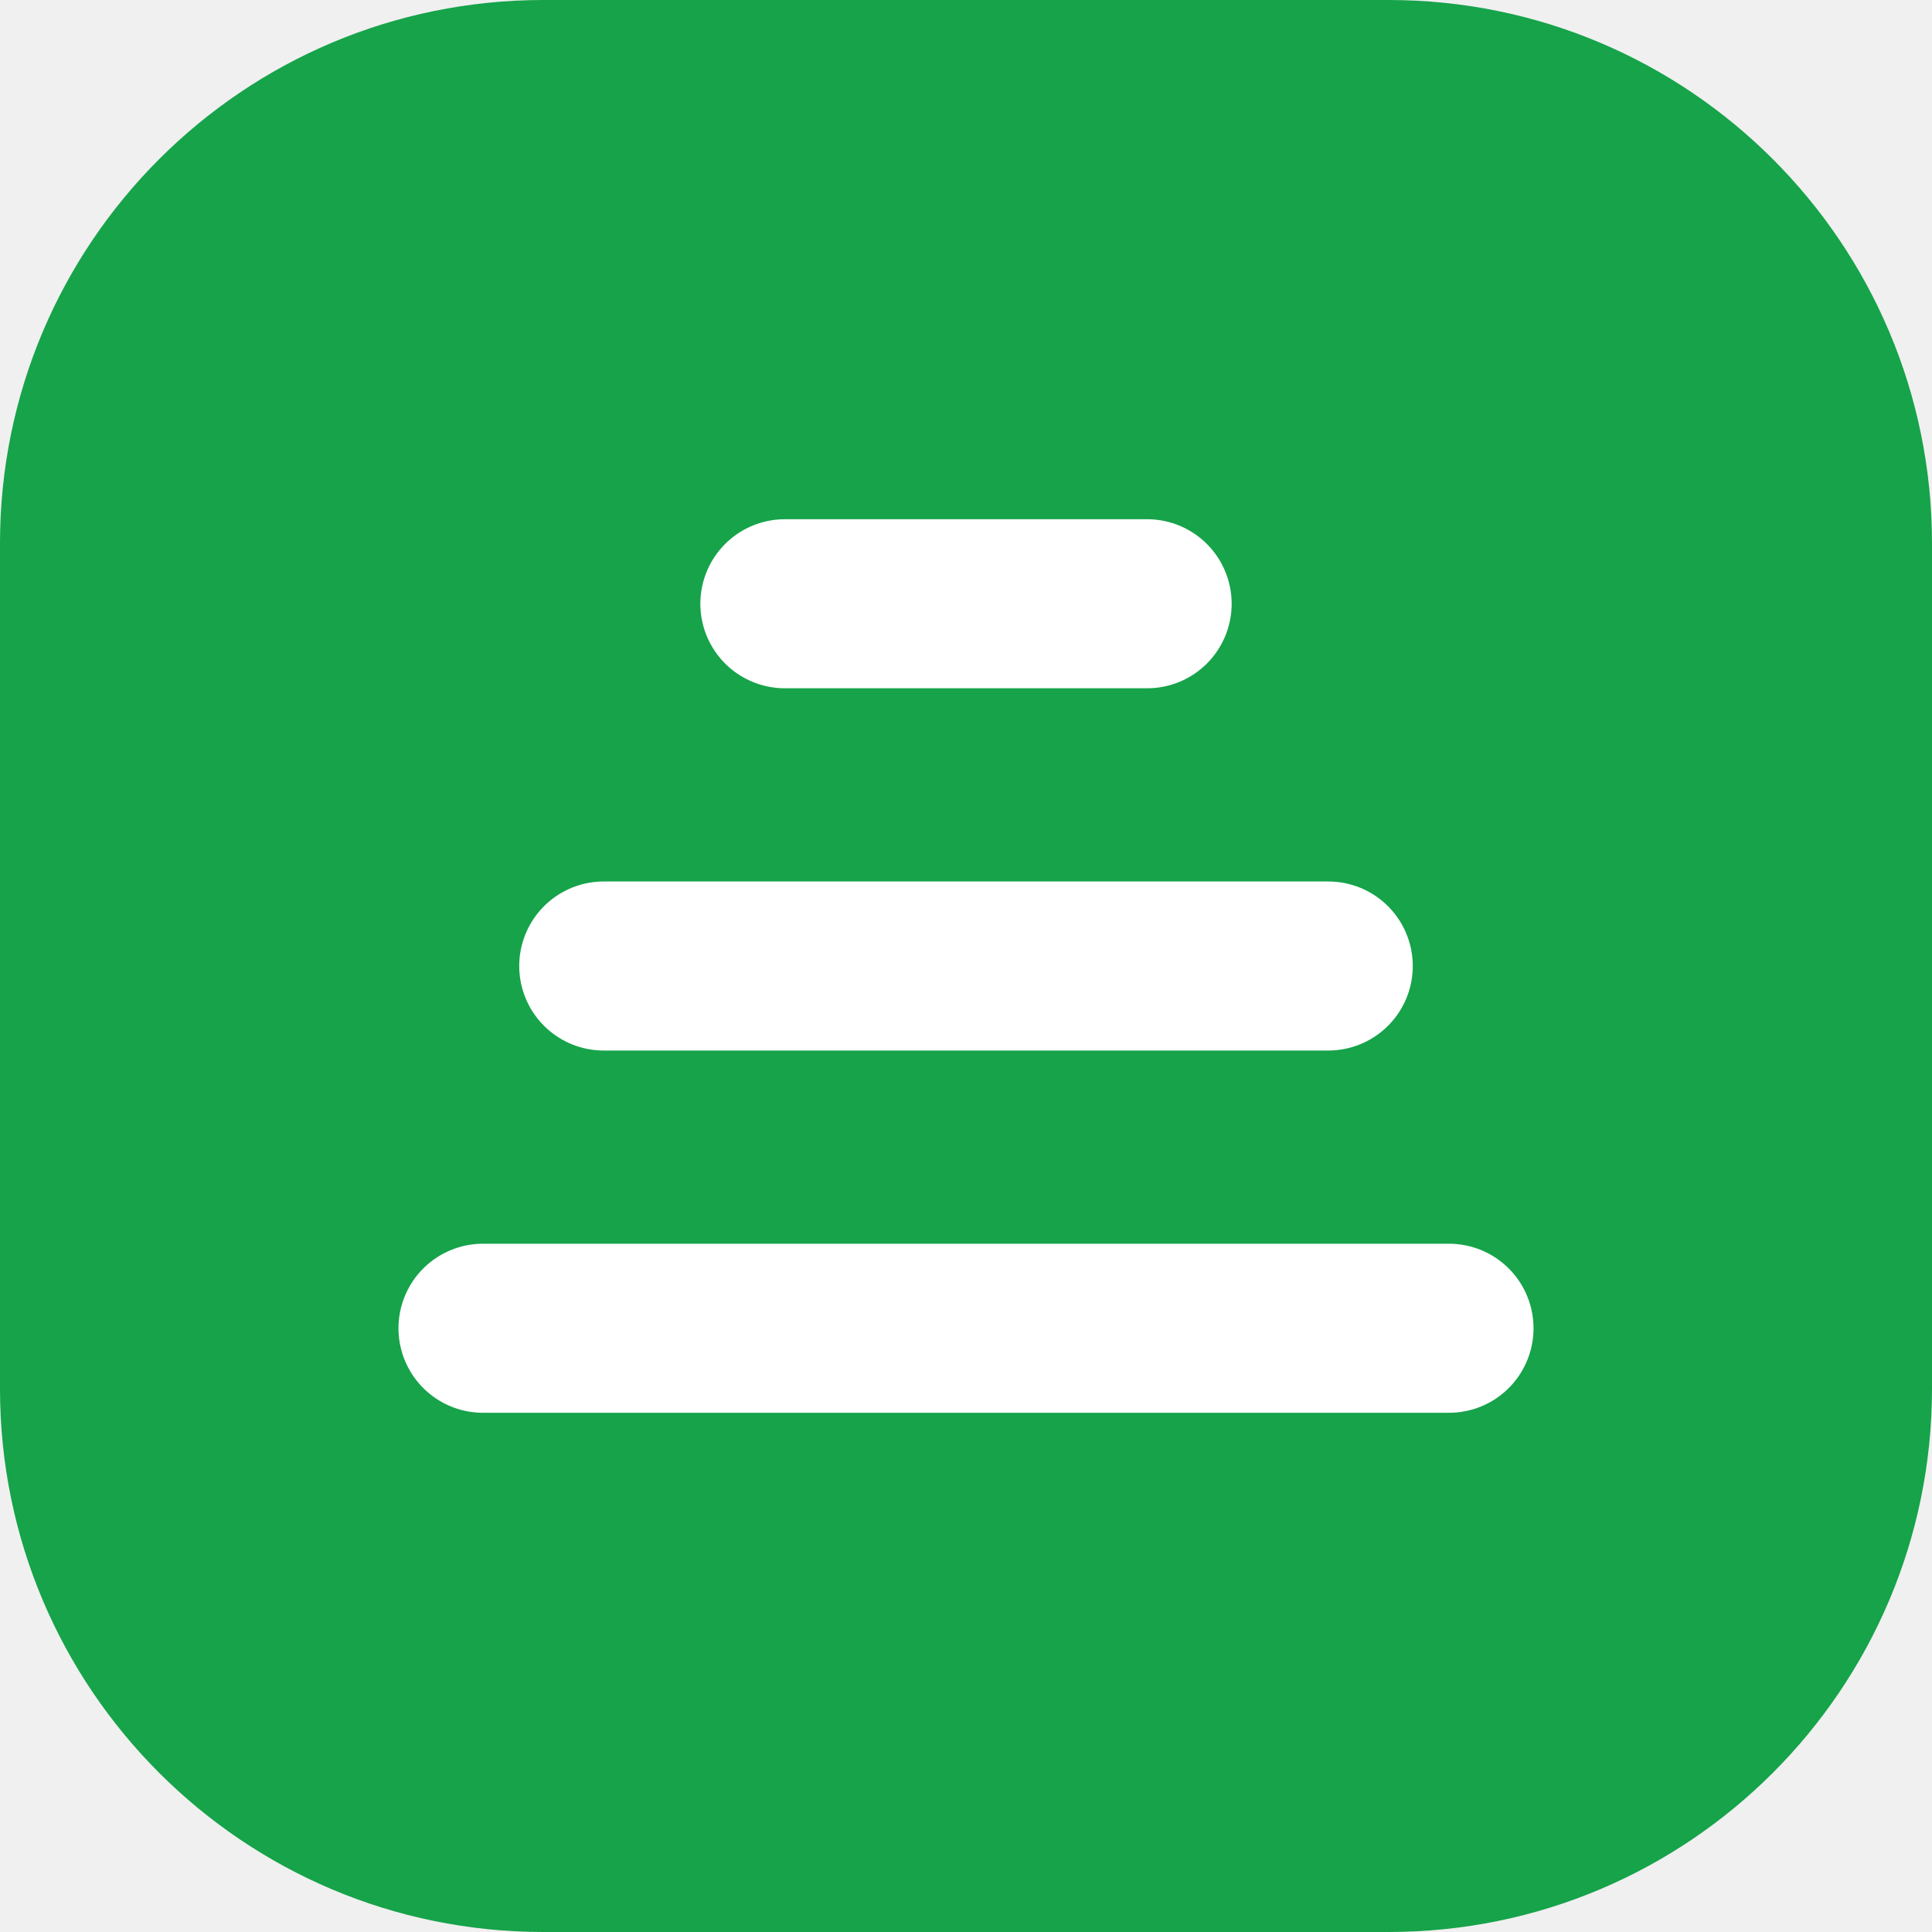
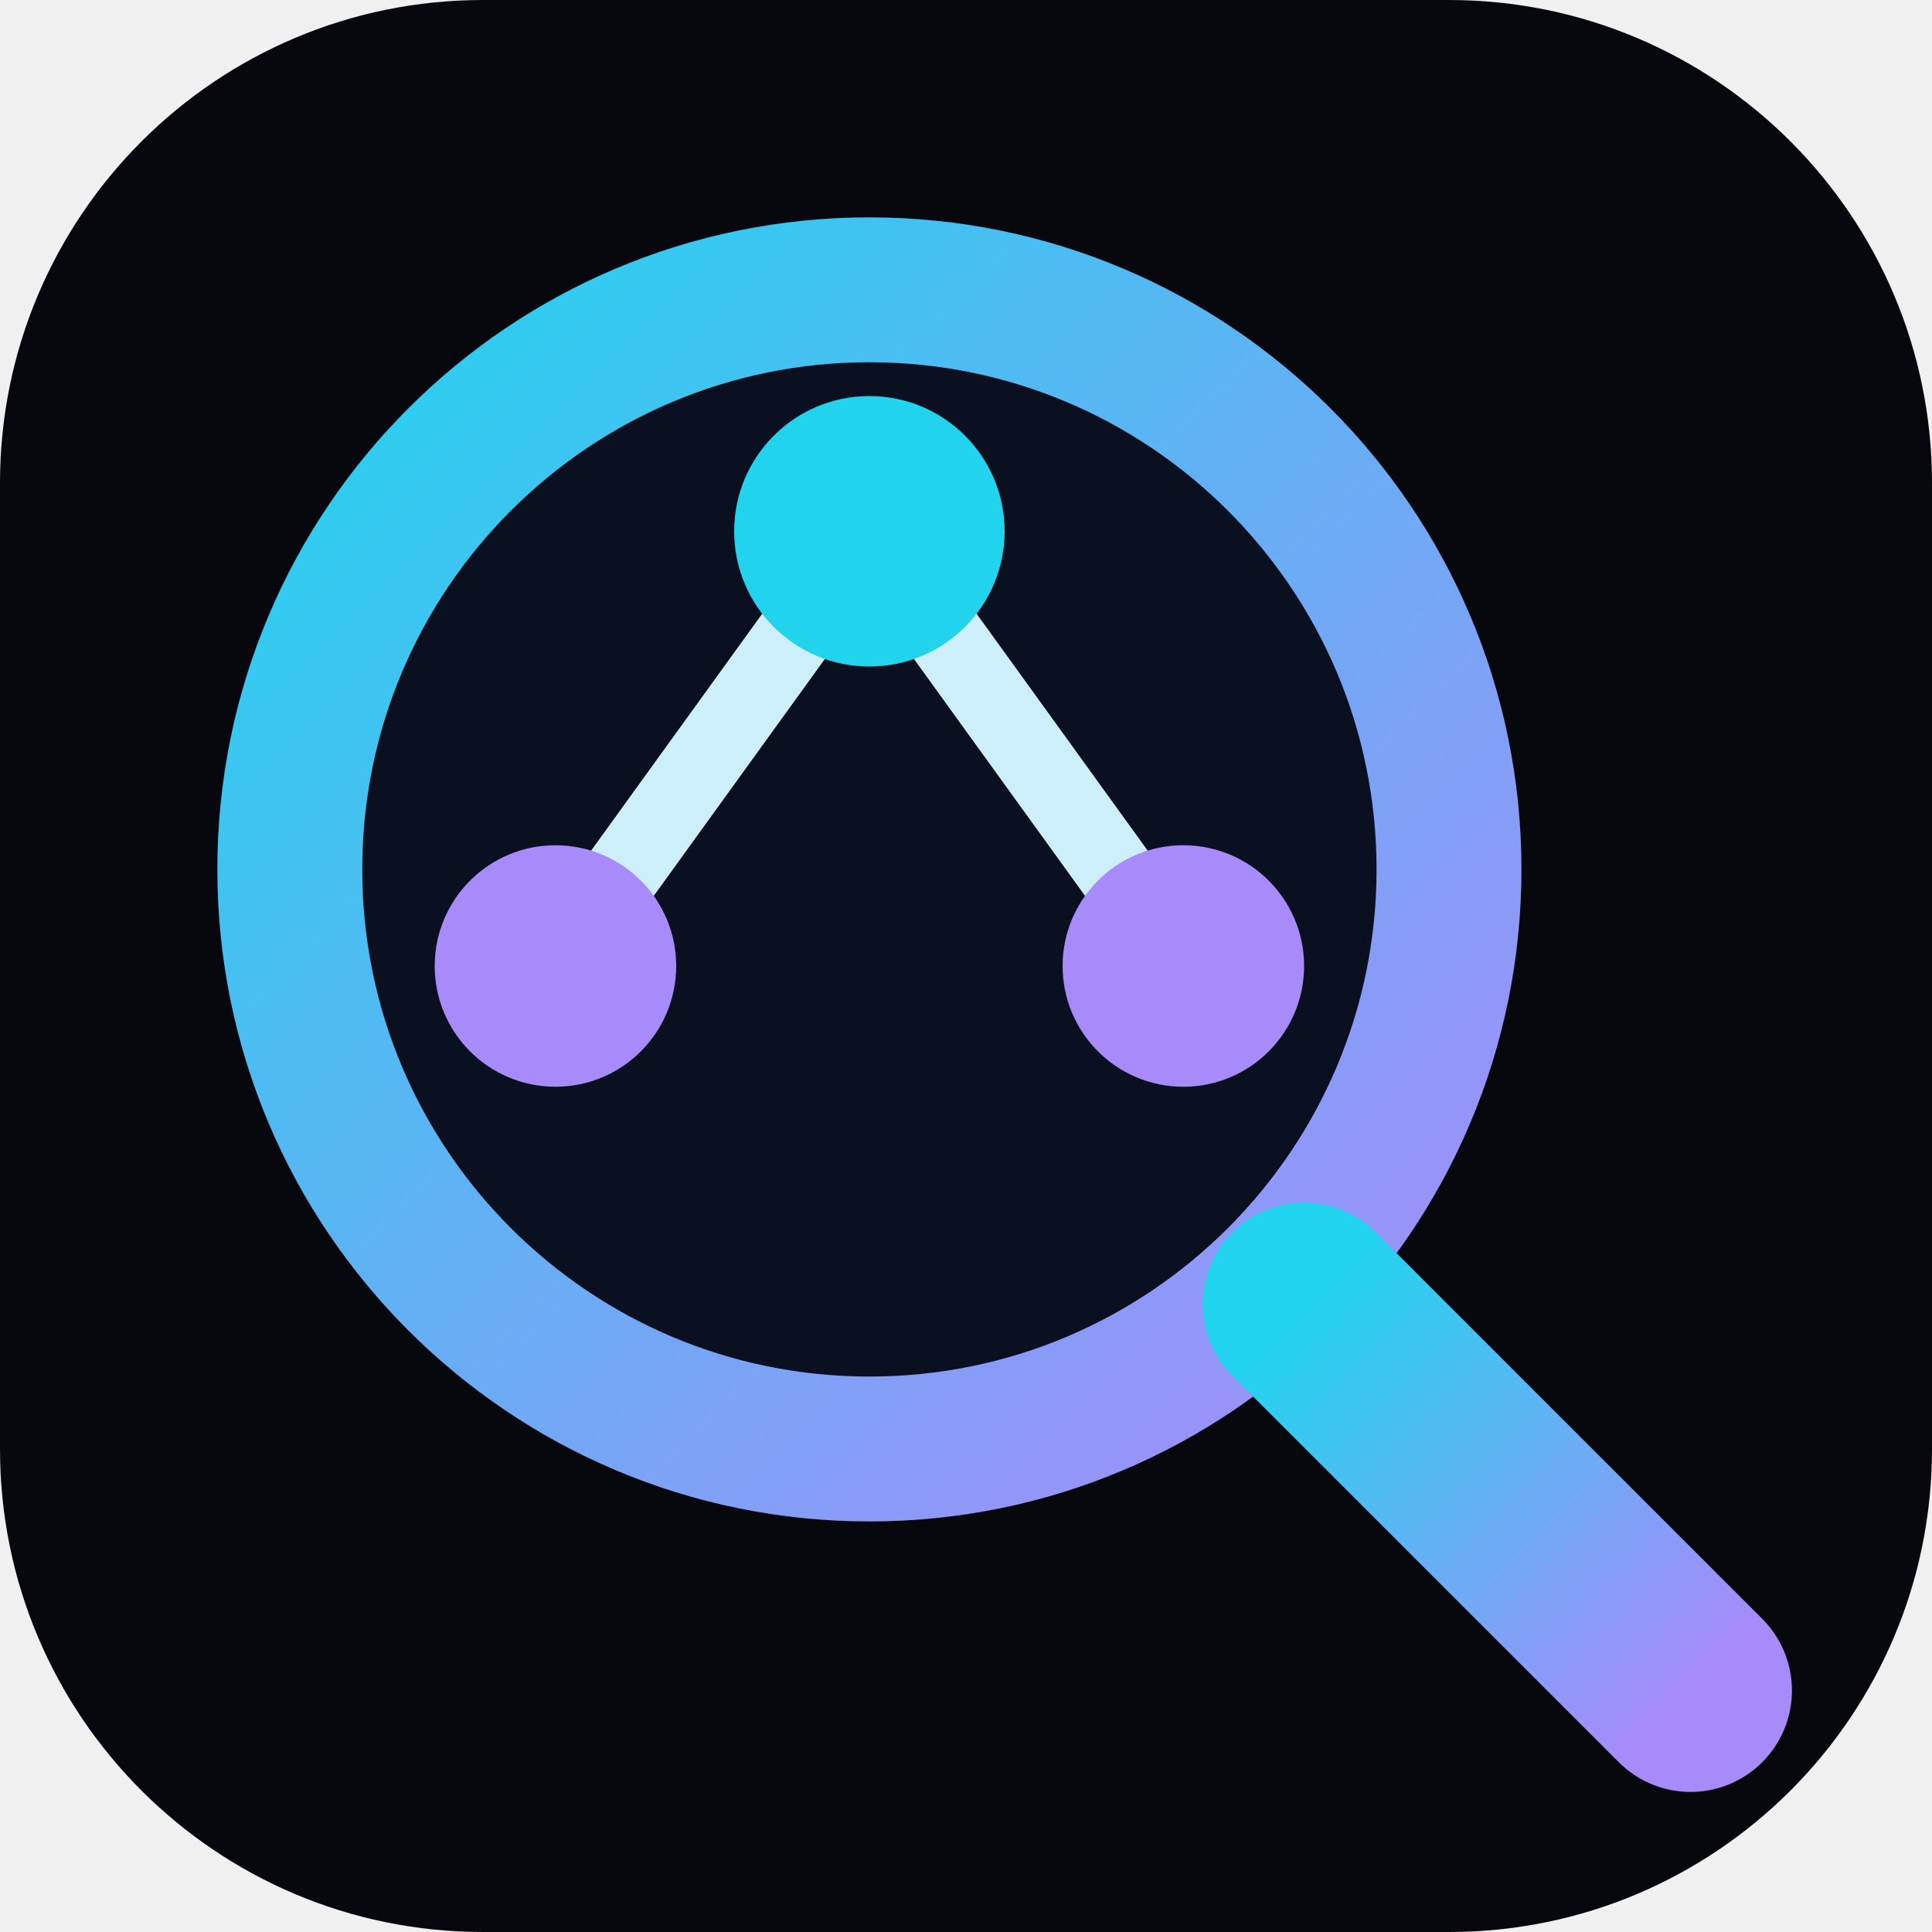
- <svg xmlns="http://www.w3.org/2000/svg" viewBox="0 0 32 32">
-   <rect width="32" height="32" rx="9" fill="#16a34a" />
-   <path d="M8 22h16M10 16h12M13 10h6" stroke="#fff" stroke-width="2.8" stroke-linecap="round" />
+ <svg xmlns="http://www.w3.org/2000/svg" viewBox="0 0 40 40">
+   <defs>
+     <linearGradient id="g" x1="0" y1="0" x2="1" y2="1">
+       <stop offset="0" stop-color="#22d3ee" />
+       <stop offset="1" stop-color="#a78bfa" />
+     </linearGradient>
+   </defs>
+   <rect width="40" height="40" rx="10" fill="#07070e" />
+   <circle cx="18" cy="18" r="12" fill="#0b1020" stroke="url(#g)" stroke-width="3" />
+   <path d="M27 27 L35 35" stroke="url(#g)" stroke-width="4.2" stroke-linecap="round" />
+   <path d="M18 11 L11.5 20 M18 11 L24.5 20" stroke="#cdeefb" stroke-width="1.6" stroke-linecap="round" fill="none" />
+   <circle cx="18" cy="11" r="2.8" fill="#22d3ee" />
+   <circle cx="11.5" cy="20" r="2.5" fill="#a78bfa" />
+   <circle cx="24.5" cy="20" r="2.5" fill="#a78bfa" />
</svg>
